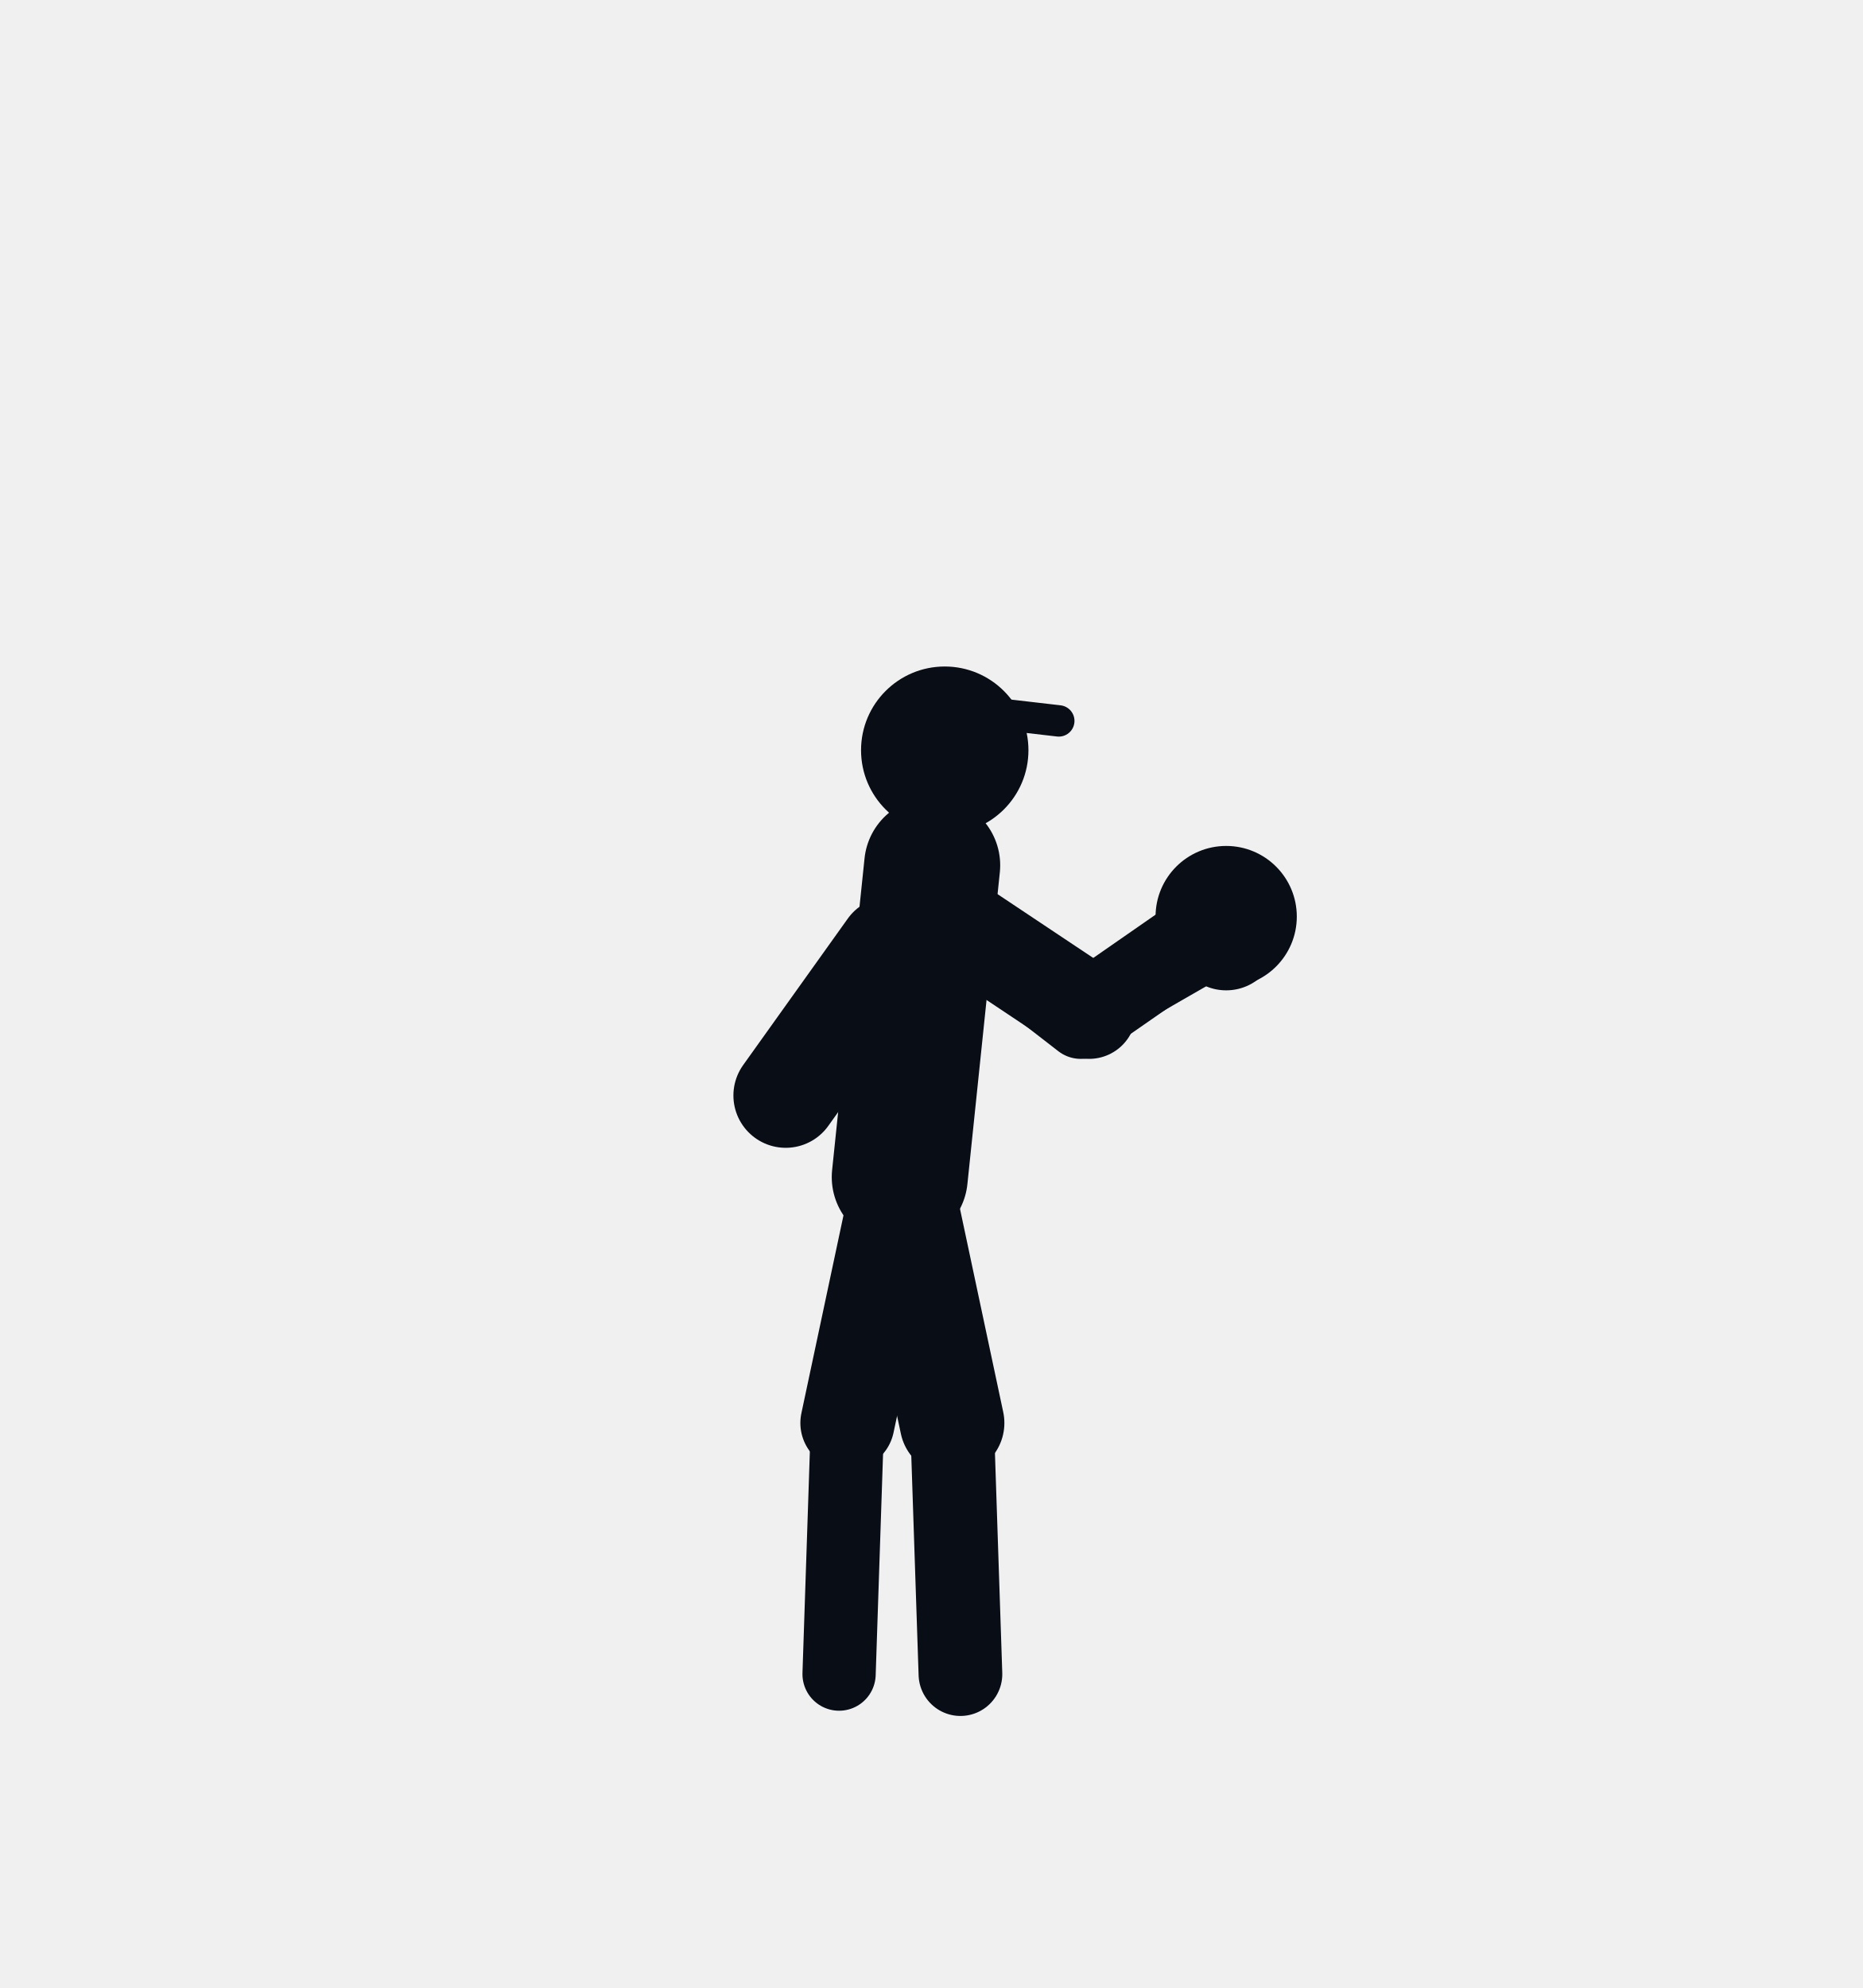
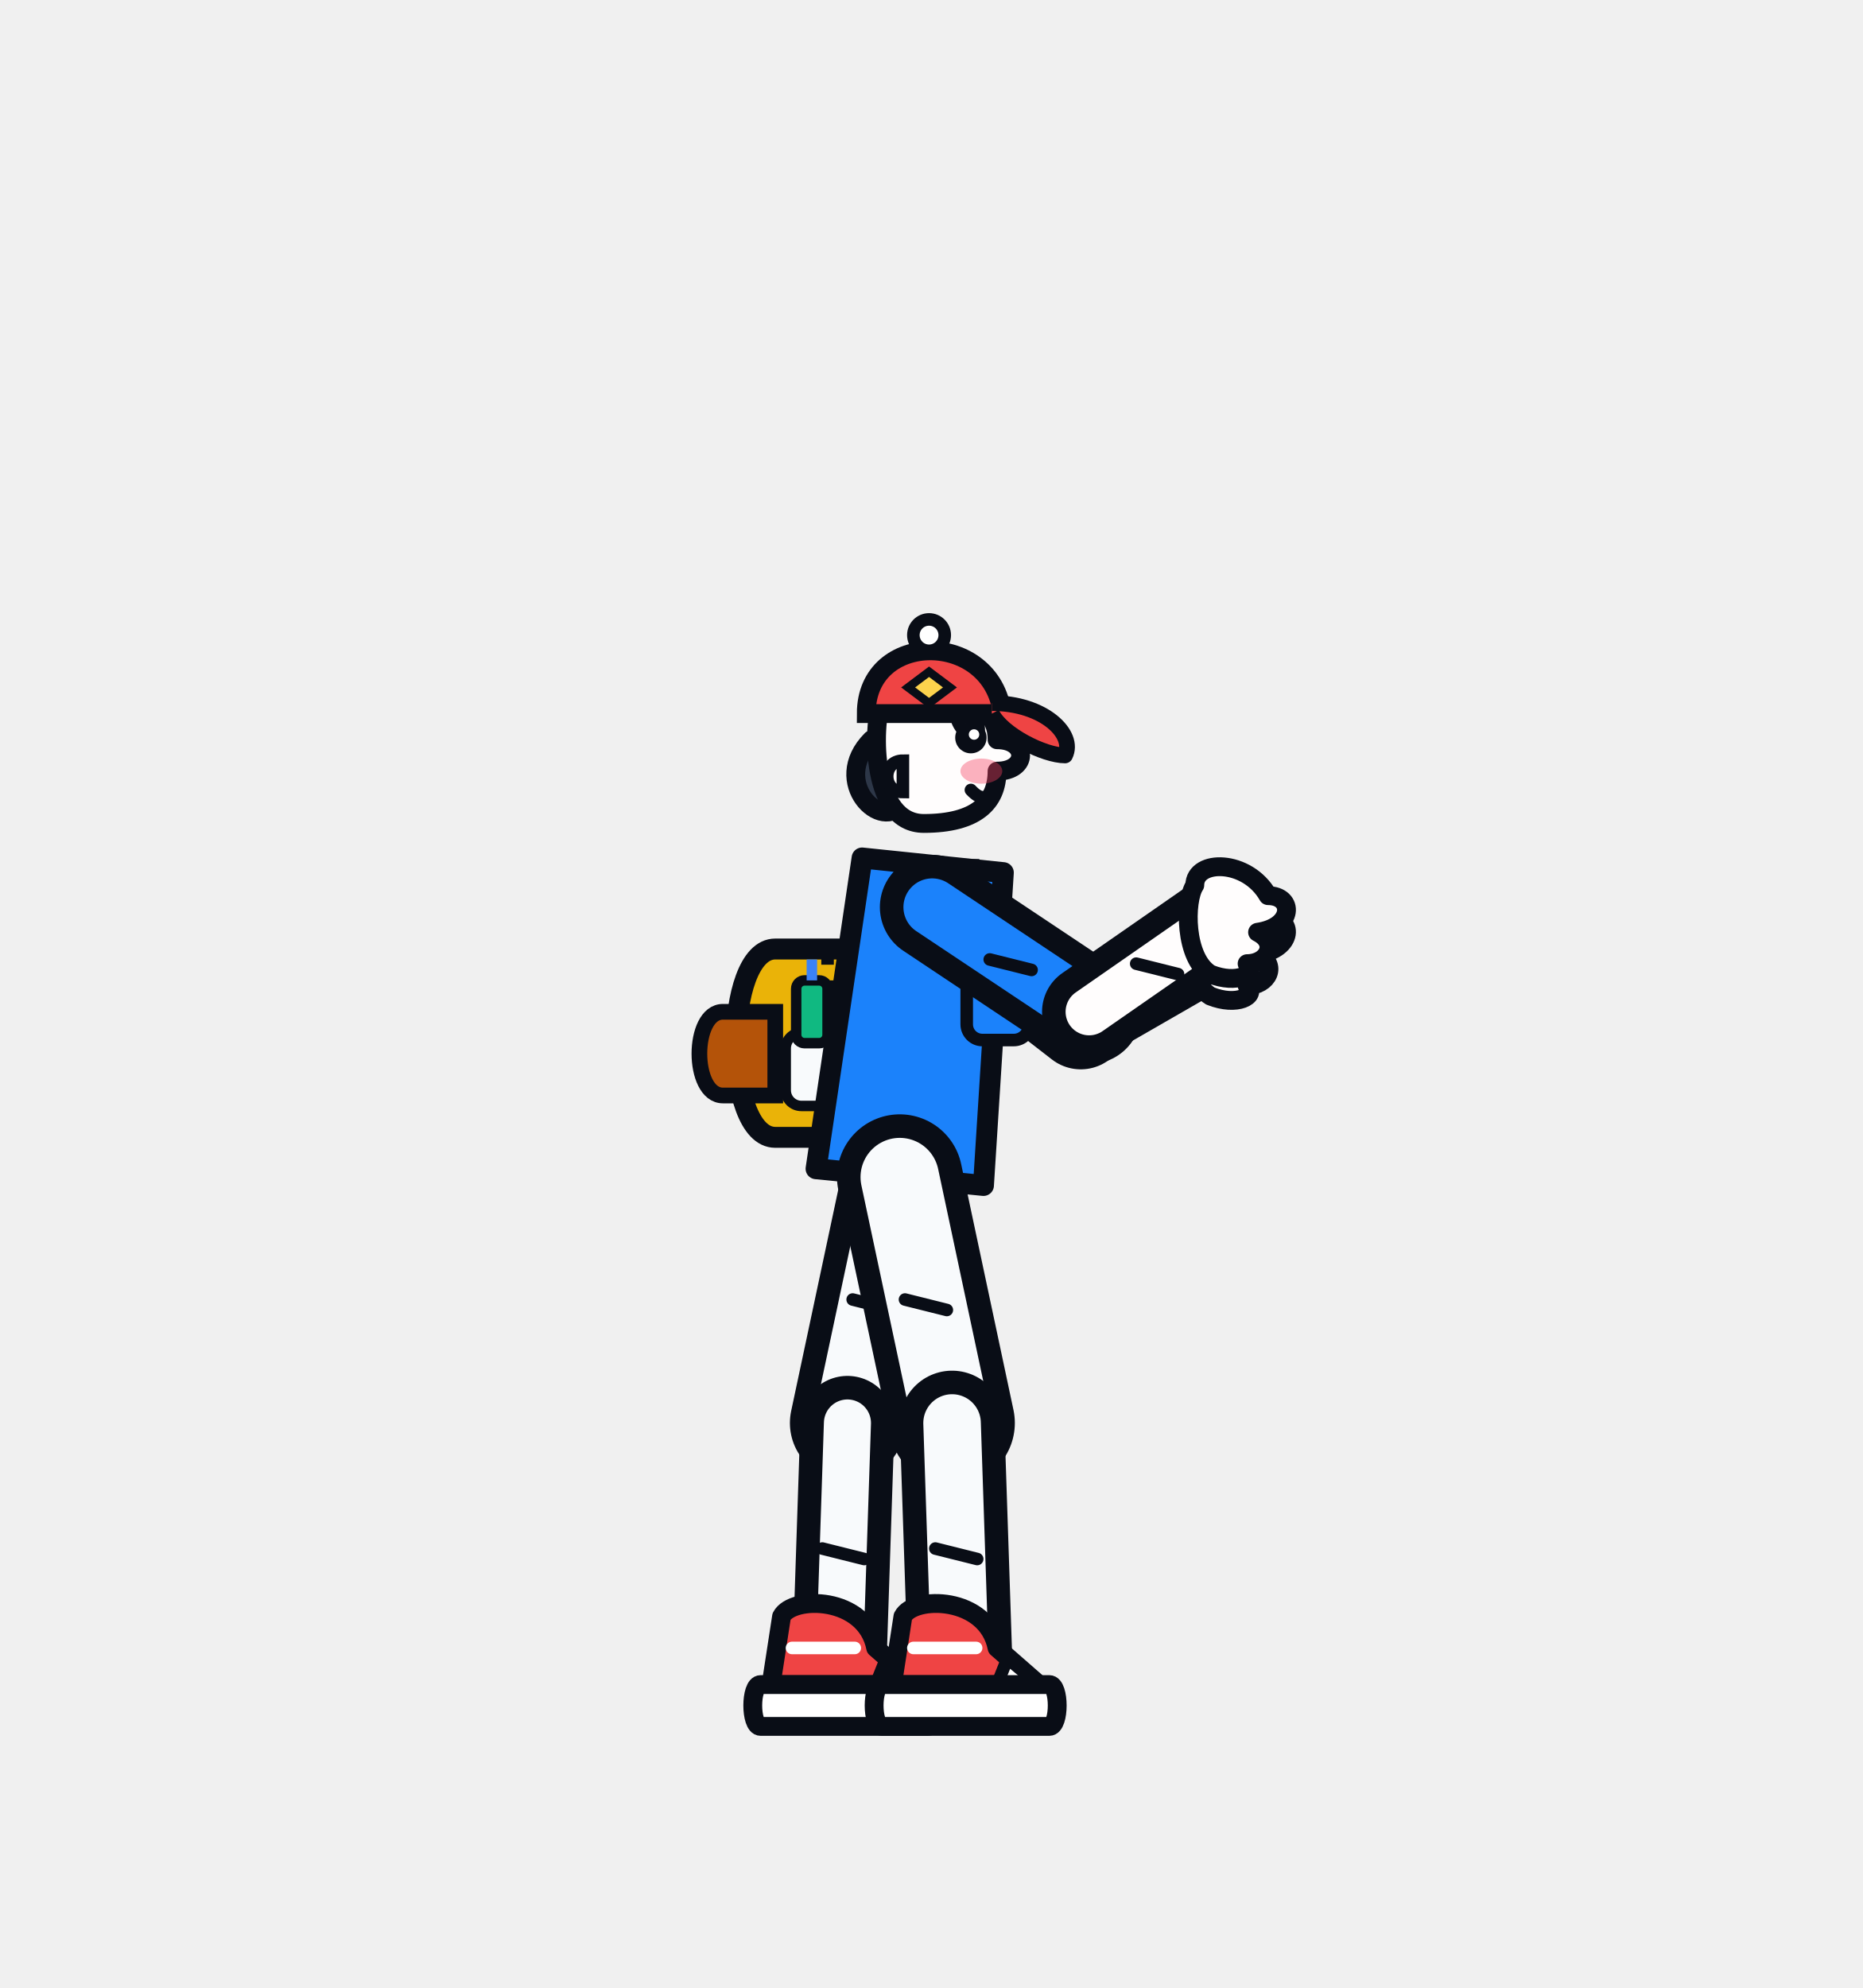
<svg xmlns="http://www.w3.org/2000/svg" viewBox="-34 -22 178 190" width="178" height="190">
-   <line x1="52.0" y1="90.5" x2="47.0" y2="114.0" stroke="#090d16" stroke-width="9" stroke-linecap="round" />
-   <line x1="47.0" y1="114.0" x2="46.2" y2="138.0" stroke="#090d16" stroke-width="7" stroke-linecap="round" />
-   <line x1="55.1" y1="64.7" x2="69.3" y2="75.7" stroke="#090d16" stroke-width="7" stroke-linecap="round" />
-   <line x1="69.3" y1="75.7" x2="83.2" y2="67.7" stroke="#090d16" stroke-width="6" stroke-linecap="round" />
-   <circle cx="83.2" cy="67.7" r="4.95" fill="#090d16" />
-   <line x1="51.1" y1="68.7" x2="41.1" y2="82.7" stroke="#090d16" stroke-width="10" stroke-linecap="round" />
-   <line x1="52.0" y1="90.5" x2="55.1" y2="60.7" stroke="#090d16" stroke-width="13" stroke-linecap="round" />
-   <circle cx="56.3" cy="49.7" r="8" fill="#090d16" />
-   <line x1="52.0" y1="90.5" x2="57.0" y2="114.0" stroke="#090d16" stroke-width="10" stroke-linecap="round" />
-   <line x1="57.0" y1="114.0" x2="57.8" y2="138.0" stroke="#090d16" stroke-width="8" stroke-linecap="round" />
-   <line x1="55.1" y1="64.7" x2="70.1" y2="74.7" stroke="#090d16" stroke-width="9" stroke-linecap="round" />
-   <line x1="70.1" y1="74.7" x2="83.2" y2="65.6" stroke="#090d16" stroke-width="8" stroke-linecap="round" />
-   <circle cx="83.2" cy="65.6" r="6.75" fill="#090d16" />
-   <line x1="60.3" y1="46.1" x2="67.2" y2="46.9" stroke="#090d16" stroke-width="3" stroke-linecap="round" />
+   <line x1="52.0" y1="90.5" x2="47.0" y2="114.0" stroke="#090d16" stroke-width="11" stroke-linecap="round" stroke-linejoin="round" />
+   <line x1="52.0" y1="90.5" x2="47.0" y2="114.0" stroke="#f8fafc" stroke-width="6.5" stroke-linecap="round" stroke-linejoin="round" />
+   <line x1="47.5" y1="102.2" x2="51.5" y2="103.2" stroke="#090d16" stroke-width="1.2" stroke-linecap="round" />
+   <line x1="47.0" y1="114.0" x2="46.2" y2="138.0" stroke="#090d16" stroke-width="9" stroke-linecap="round" stroke-linejoin="round" />
+   <line x1="47.0" y1="114.0" x2="46.2" y2="138.0" stroke="#f8fafc" stroke-width="4.5" stroke-linecap="round" stroke-linejoin="round" />
+   <line x1="44.6" y1="126.0" x2="48.6" y2="127.0" stroke="#090d16" stroke-width="1.2" stroke-linecap="round" />
+   <path d="M 39.7 139.0                            L 40.7 132.5                            C 41.7 130.5 48.7 130.5 49.7 135.5                            L 53.7 139.0 Z" fill="#ef4444" stroke="#090d16" stroke-width="1.8" stroke-linejoin="round" />
+   <path d="M 50.7 136.5                              L 53.7 139.0                              L 49.7 139.0 Z" fill="#ffffff" stroke="#090d16" stroke-width="1.2" />
+   <path d="M 38.7 139.0                            L 54.7 139.0                            C 55.7 139.0 55.7 143.0 54.7 143.0                            L 38.7 143.0                            C 37.7 143.0 37.7 139.0 38.7 139.0 Z" fill="#ffffff" stroke="#090d16" stroke-width="1.8" stroke-linejoin="round" />
+   <line x1="41.7" y1="135.5" x2="47.7" y2="135.5" stroke="#ffffff" stroke-width="1.2" stroke-linecap="round" />
+   <line x1="55.1" y1="64.7" x2="69.3" y2="75.7" stroke="#090d16" stroke-width="9" stroke-linecap="round" stroke-linejoin="round" />
+   <line x1="55.1" y1="64.7" x2="69.3" y2="75.7" stroke="#1b82fb" stroke-width="4.5" stroke-linecap="round" stroke-linejoin="round" />
+   <line x1="60.2" y1="70.2" x2="64.2" y2="71.2" stroke="#090d16" stroke-width="1.2" stroke-linecap="round" />
+   <line x1="69.3" y1="75.7" x2="83.2" y2="67.7" stroke="#090d16" stroke-width="8" stroke-linecap="round" stroke-linejoin="round" />
+   <line x1="69.3" y1="75.7" x2="83.2" y2="67.7" stroke="#fffdfd" stroke-width="3.5" stroke-linecap="round" stroke-linejoin="round" />
+   <line x1="74.2" y1="71.7" x2="78.2" y2="72.7" stroke="#090d16" stroke-width="1.2" stroke-linecap="round" />
+   <path d="M 80.2 64.7               C 80.2 62.2 85.2 62.2 87.2 65.7               C 89.7 65.7 89.7 68.7 86.2 69.2               C 88.2 70.2 87.2 72.2 85.2 72.2               C 86.2 73.2 84.2 74.2 81.7 73.2               C 79.2 71.7 79.2 66.2 80.2 64.7 Z" fill="#fffdfd" stroke="#090d16" stroke-width="1.8" stroke-linejoin="round" />
+   <path d="M 51.1 68.7                           H 40.1                           C 35.1 68.7 35.1 86.7 40.1 86.7                           H 51.1 Z" fill="#eab308" stroke="#090d16" stroke-width="2" stroke-linejoin="round" />
+   <path d="M 40.1 74.7                             H 35.1                             C 32.1 74.7 32.1 82.7 35.1 82.7                             H 40.1 Z" fill="#b45309" stroke="#090d16" stroke-width="1.5" />
+   <line x1="45.1" y1="68.7" x2="45.1" y2="86.7" stroke="#090d16" stroke-width="1.2" stroke-dasharray="1.5,1.5" />
+   <rect x="41.1" y="76.7" width="5" height="7" rx="1.5" fill="#f8fafc" stroke="#090d16" stroke-width="1" />
+   <rect x="42.1" y="71.7" width="3" height="6" rx="0.8" fill="#10b981" stroke="#090d16" stroke-width="1" />
+   <rect x="43.1" y="69.7" width="1" height="2" fill="#3b82f6" />
+   <path d="M 51.1 68.7 Q 57.1 70.7 54.1 76.7" fill="none" stroke="#090d16" stroke-width="2" stroke-linecap="round" />
+   <path d="M 51.1 82.7 Q 56.1 81.7 53.1 77.7" fill="none" stroke="#090d16" stroke-width="2" stroke-linecap="round" />
+   <path d="M 44.0 89.7 L 60.0 91.3 L 61.9 61.4 L 48.4 60.0 Z" fill="#1b82fb" stroke="#090d16" stroke-width="2" stroke-linejoin="round" />
+   <rect x="58.4" y="70.4" width="6" height="7" rx="1.5" fill="#1b82fb" stroke="#090d16" stroke-width="1.2" />
+   <path d="M 51.6 60.7 L 58.7 60.7 L 56.7 65.2 Z" fill="#ffffff" stroke="#090d16" stroke-width="1.2" />
+   <path d="M 49.3 48.7 C 45.3 52.7 50.3 57.7 52.3 54.7 Z" fill="#2d3748" stroke="#090d16" stroke-width="1.8" stroke-linejoin="round" />
+   <path d="M 50.3 44.7                          C 60.3 43.7 61.3 46.7 61.3 48.7                          C 64.3 48.7 64.3 51.7 61.3 51.7                          C 61.3 54.7 59.3 56.7 54.3 56.7                          C 49.3 56.7 49.3 47.7 50.3 44.7 Z" fill="#fffdfd" stroke="#090d16" stroke-width="1.8" stroke-linejoin="round" />
+   <path d="M 57.3 44.7 Q 60.3 46.7 59.3 48.7 Q 57.3 47.7 57.3 45.7 Z" fill="#2d3748" stroke="#090d16" stroke-width="1.2" />
+   <path d="M 52.3 50.7 C 50.3 50.7 50.3 53.7 52.3 53.7 Z" fill="#fffdfd" stroke="#090d16" stroke-width="1.2" />
+   <circle cx="58.8" cy="48.5" r="1.5" fill="#090d16" />
+   <circle cx="59.1" cy="48.2" r="0.5" fill="#ffffff" />
+   <path d="M 57.5 46.2 Q 59.1 45.5 60.5 46.2" fill="none" stroke="#090d16" stroke-width="1.2" stroke-linecap="round" />
+   <ellipse cx="59.8" cy="51.7" rx="2" ry="1.2" fill="#f43f5e" opacity="0.4" />
+   <path d="M 58.8 53.5 Q 60.1 54.9 60.8 53.5" fill="none" stroke="#090d16" stroke-width="1.2" stroke-linecap="round" />
+   <path d="M 48.8 46.2                             C 48.8 38.2 60.8 38.2 61.8 46.2 Z" fill="#ef4444" stroke="#090d16" stroke-width="1.8" />
+   <path d="M 60.8 45.2                             C 65.8 45.2 68.8 48.2 67.8 50.2                             C 65.8 50.2 61.8 48.2 60.8 46.2" fill="#ef4444" stroke="#090d16" stroke-width="1.5" stroke-linejoin="round" />
+   <circle cx="54.8" cy="38.7" r="1.5" fill="#ffffff" stroke="#090d16" stroke-width="1.2" />
+   <polygon points="54.8, 42.2 56.8, 43.7 54.8, 45.2 52.8, 43.7" fill="#fcd34d" stroke="#090d16" stroke-width="0.8" />
+   <line x1="52.0" y1="90.5" x2="57.0" y2="114.0" stroke="#090d16" stroke-width="12" stroke-linecap="round" stroke-linejoin="round" />
+   <line x1="52.0" y1="90.5" x2="57.0" y2="114.0" stroke="#f8fafc" stroke-width="7.5" stroke-linecap="round" stroke-linejoin="round" />
+   <line x1="52.5" y1="102.2" x2="56.5" y2="103.2" stroke="#090d16" stroke-width="1.2" stroke-linecap="round" />
+   <line x1="57.0" y1="114.0" x2="57.8" y2="138.0" stroke="#090d16" stroke-width="10" stroke-linecap="round" stroke-linejoin="round" />
+   <line x1="57.0" y1="114.0" x2="57.8" y2="138.0" stroke="#f8fafc" stroke-width="5.5" stroke-linecap="round" stroke-linejoin="round" />
+   <line x1="55.4" y1="126.0" x2="59.4" y2="127.0" stroke="#090d16" stroke-width="1.2" stroke-linecap="round" />
+   <path d="M 51.3 139.0                            L 52.3 132.5                            C 53.3 130.5 60.3 130.5 61.3 135.5                            L 65.3 139.0 Z" fill="#ef4444" stroke="#090d16" stroke-width="1.8" stroke-linejoin="round" />
+   <path d="M 62.3 136.5                              L 65.3 139.0                              L 61.3 139.0 Z" fill="#ffffff" stroke="#090d16" stroke-width="1.2" />
+   <path d="M 50.3 139.0                            L 66.3 139.0                            C 67.3 139.0 67.3 143.0 66.3 143.0                            L 50.3 143.0                            C 49.3 143.0 49.3 139.0 50.3 139.0 Z" fill="#ffffff" stroke="#090d16" stroke-width="1.8" stroke-linejoin="round" />
+   <line x1="53.3" y1="135.5" x2="59.3" y2="135.5" stroke="#ffffff" stroke-width="1.2" stroke-linecap="round" />
+   <line x1="55.1" y1="64.7" x2="70.1" y2="74.7" stroke="#090d16" stroke-width="10" stroke-linecap="round" stroke-linejoin="round" />
+   <line x1="55.1" y1="64.7" x2="70.1" y2="74.7" stroke="#1b82fb" stroke-width="5.5" stroke-linecap="round" stroke-linejoin="round" />
+   <line x1="60.6" y1="69.7" x2="64.6" y2="70.7" stroke="#090d16" stroke-width="1.2" stroke-linecap="round" />
+   <line x1="70.1" y1="74.7" x2="83.2" y2="65.6" stroke="#090d16" stroke-width="9" stroke-linecap="round" stroke-linejoin="round" />
+   <line x1="70.1" y1="74.7" x2="83.2" y2="65.6" stroke="#fffdfd" stroke-width="4.5" stroke-linecap="round" stroke-linejoin="round" />
+   <line x1="74.6" y1="70.1" x2="78.6" y2="71.1" stroke="#090d16" stroke-width="1.2" stroke-linecap="round" />
+   <path d="M 80.2 62.6               C 80.2 60.1 85.2 60.1 87.2 63.6               C 89.7 63.6 89.7 66.6 86.2 67.1               C 88.2 68.1 87.2 70.1 85.2 70.1               C 86.2 71.1 84.2 72.1 81.7 71.1               C 79.2 69.6 79.2 64.1 80.2 62.6 Z" fill="#fffdfd" stroke="#090d16" stroke-width="1.8" stroke-linejoin="round" />
</svg>
